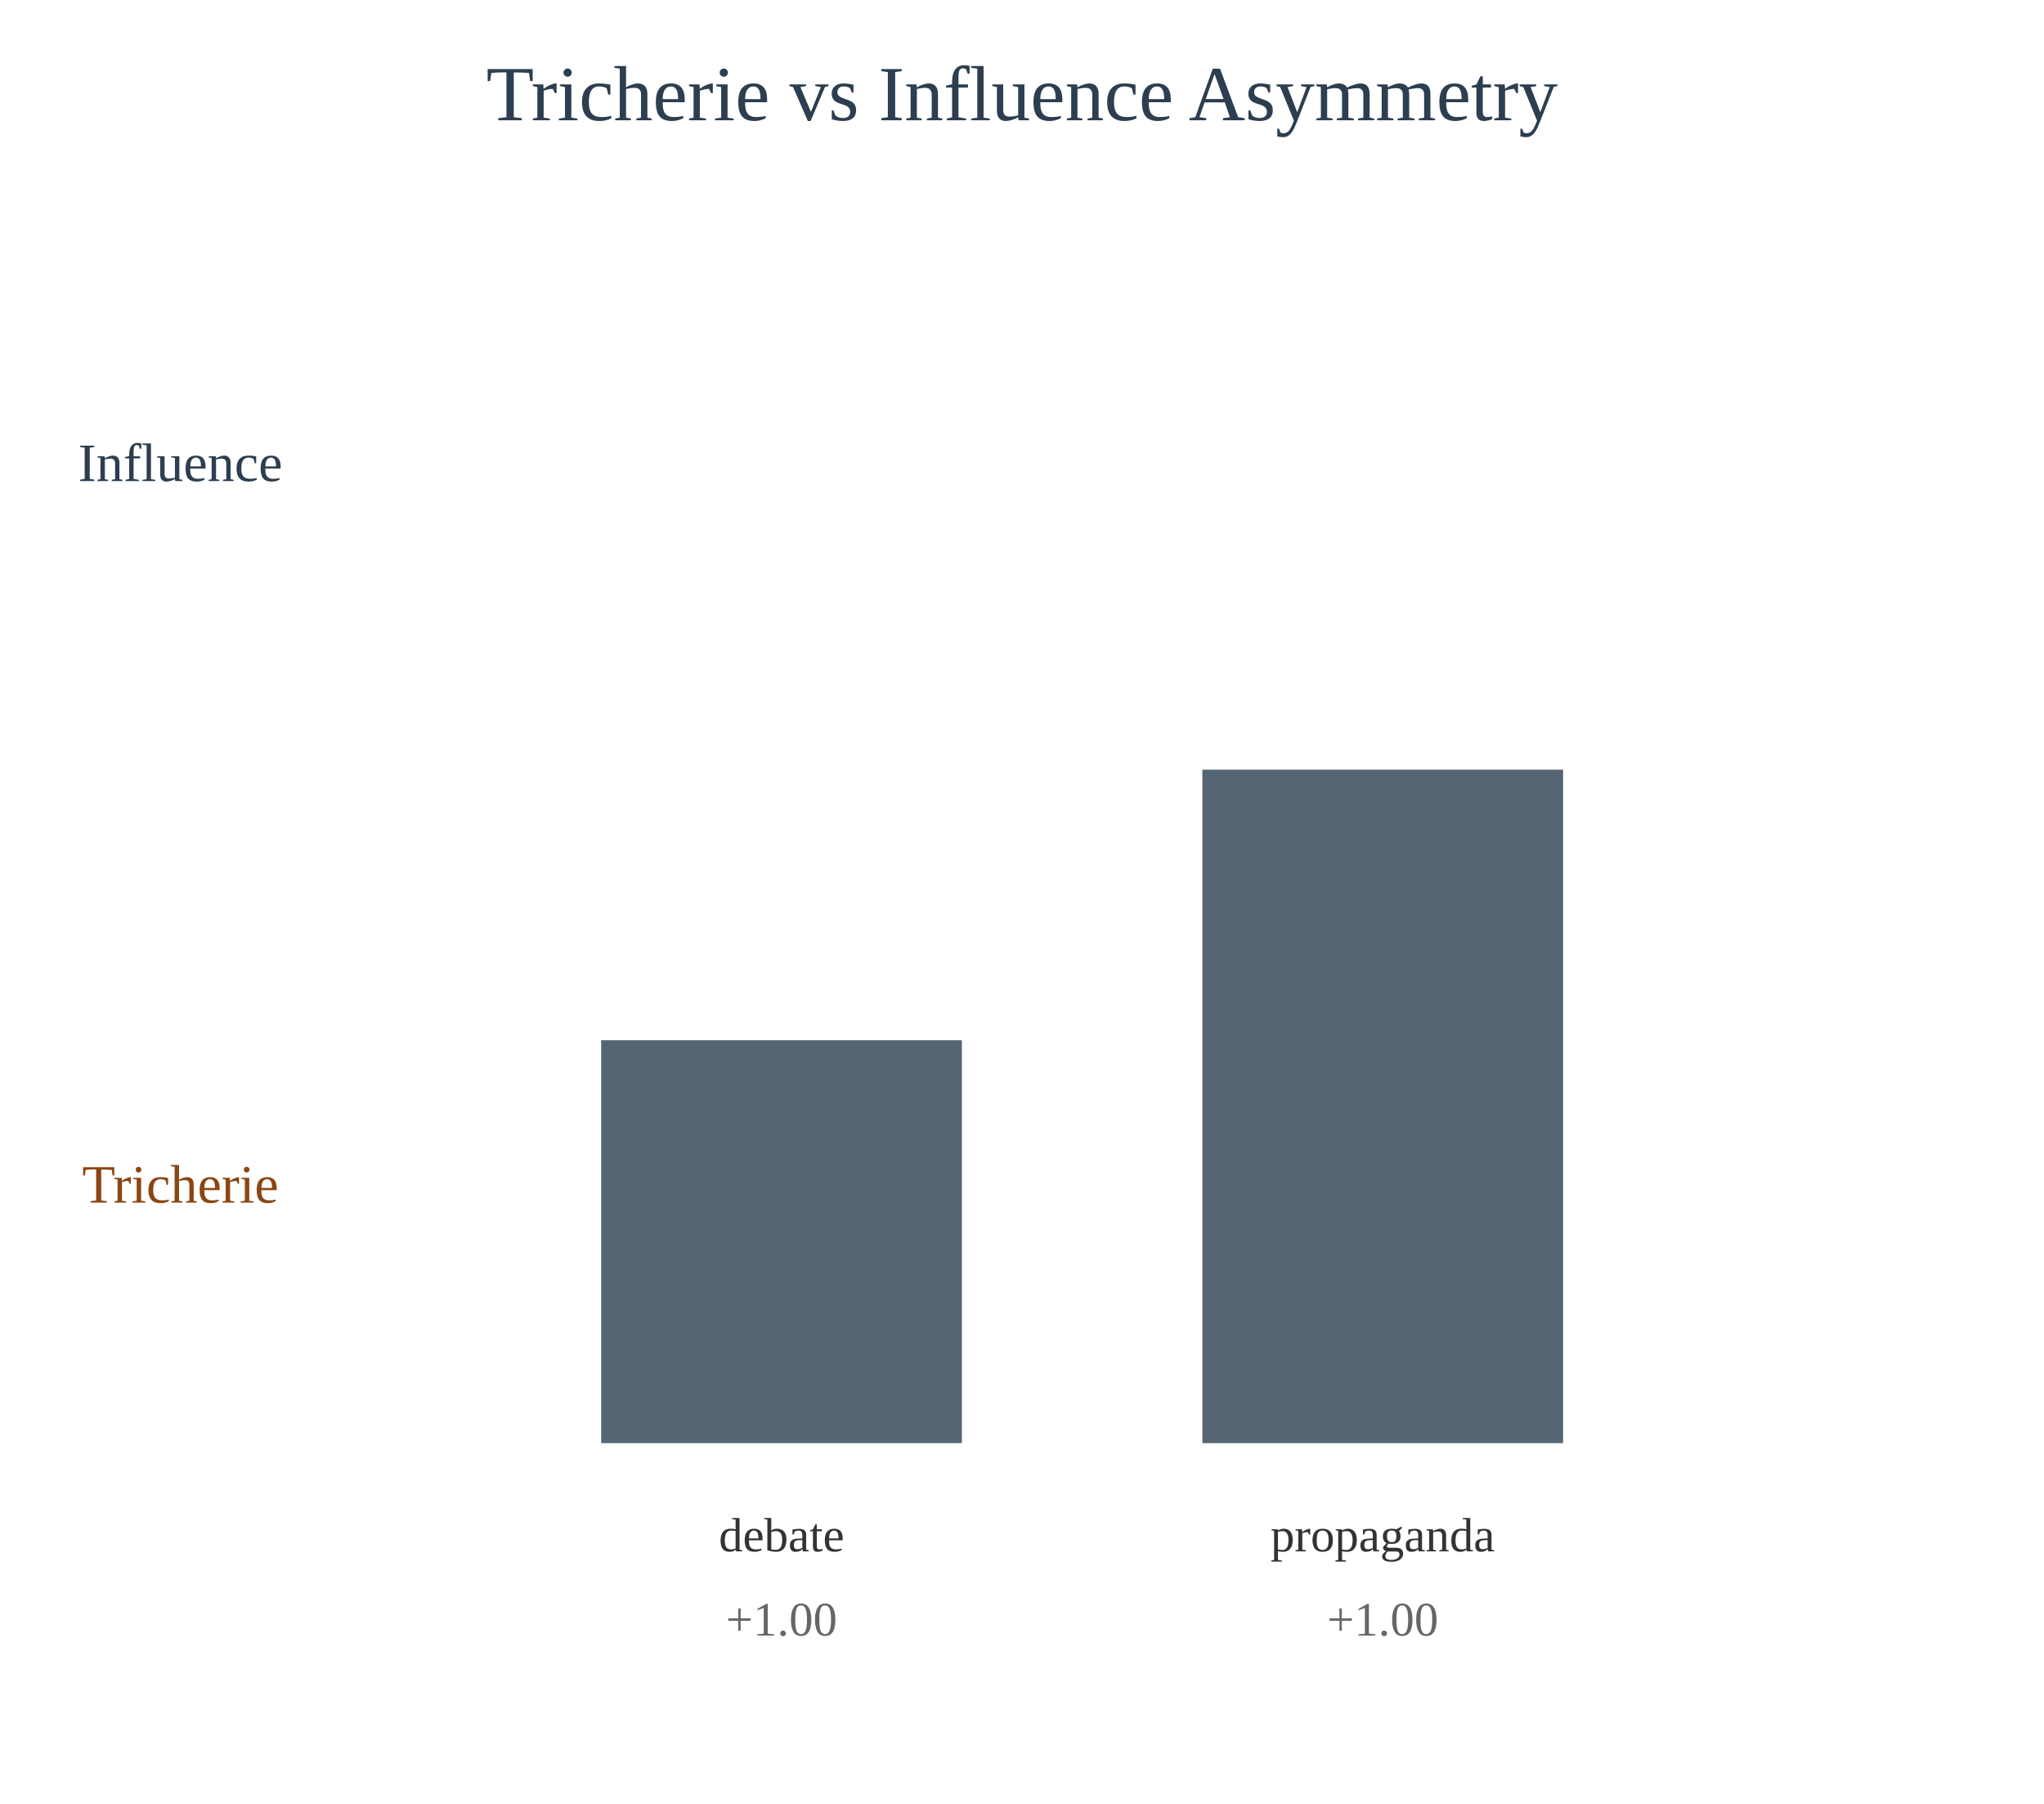
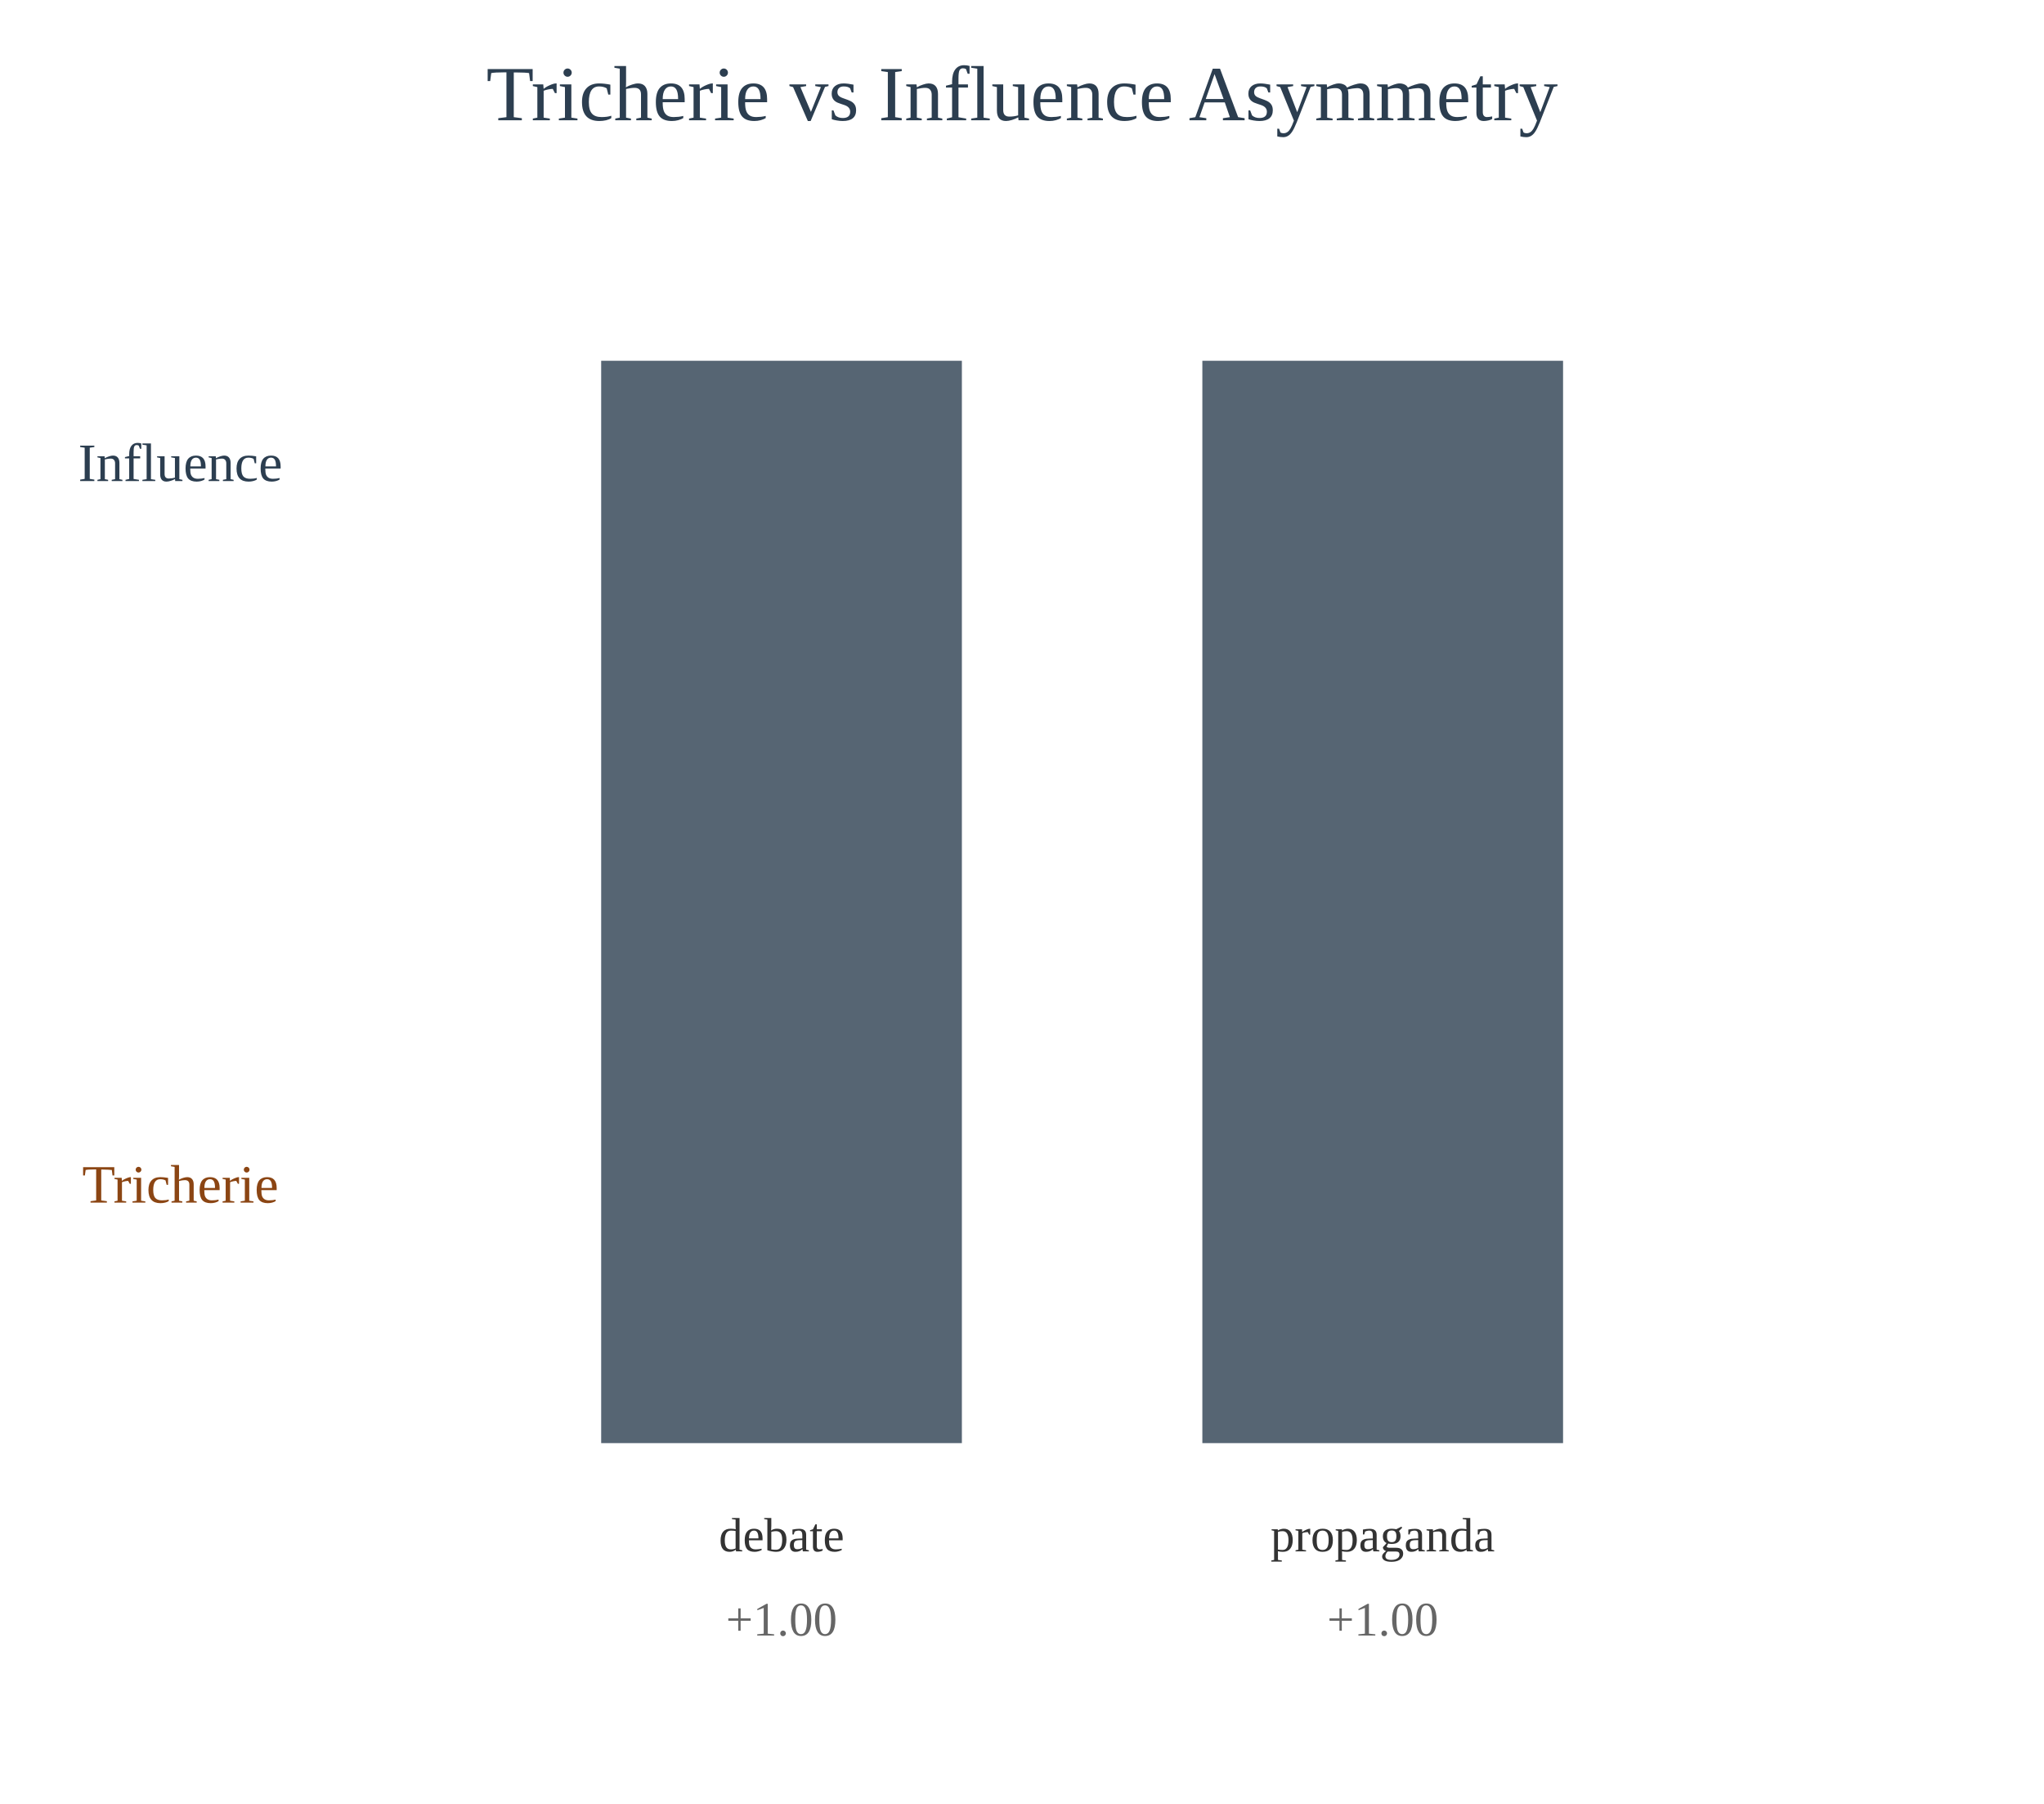
<svg xmlns="http://www.w3.org/2000/svg" viewBox="0 0 340 300" width="340" height="300">
  <text x="170" y="20" font-size="13" fill="#2c3e50" text-anchor="middle">Tricherie vs Influence Asymmetry</text>
-   <rect x="100" y="173" width="60" height="0" fill="#8b4513" opacity="0.8" />
-   <rect x="100" y="173" width="60" height="67" fill="#2c3e50" opacity="0.8" />
+   <rect x="100" y="60" width="60" height="0" fill="#8b4513" opacity="0.8" />
+   <rect x="100" y="60" width="60" height="180" fill="#2c3e50" opacity="0.8" />
  <text x="130" y="258" font-size="8" fill="#333" text-anchor="middle">debate</text>
  <text x="130" y="272" font-size="8" fill="#666" text-anchor="middle">+1.00</text>
-   <rect x="200" y="128" width="60" height="0" fill="#8b4513" opacity="0.8" />
-   <rect x="200" y="128" width="60" height="112" fill="#2c3e50" opacity="0.8" />
+   <rect x="200" y="60" width="60" height="0" fill="#8b4513" opacity="0.8" />
+   <rect x="200" y="60" width="60" height="180" fill="#2c3e50" opacity="0.8" />
  <text x="230" y="258" font-size="8" fill="#333" text-anchor="middle">propaganda</text>
  <text x="230" y="272" font-size="8" fill="#666" text-anchor="middle">+1.00</text>
  <text x="30" y="80" font-size="9" fill="#2c3e50" text-anchor="middle">Influence</text>
  <text x="30" y="200" font-size="9" fill="#8b4513" text-anchor="middle">Tricherie</text>
</svg>
